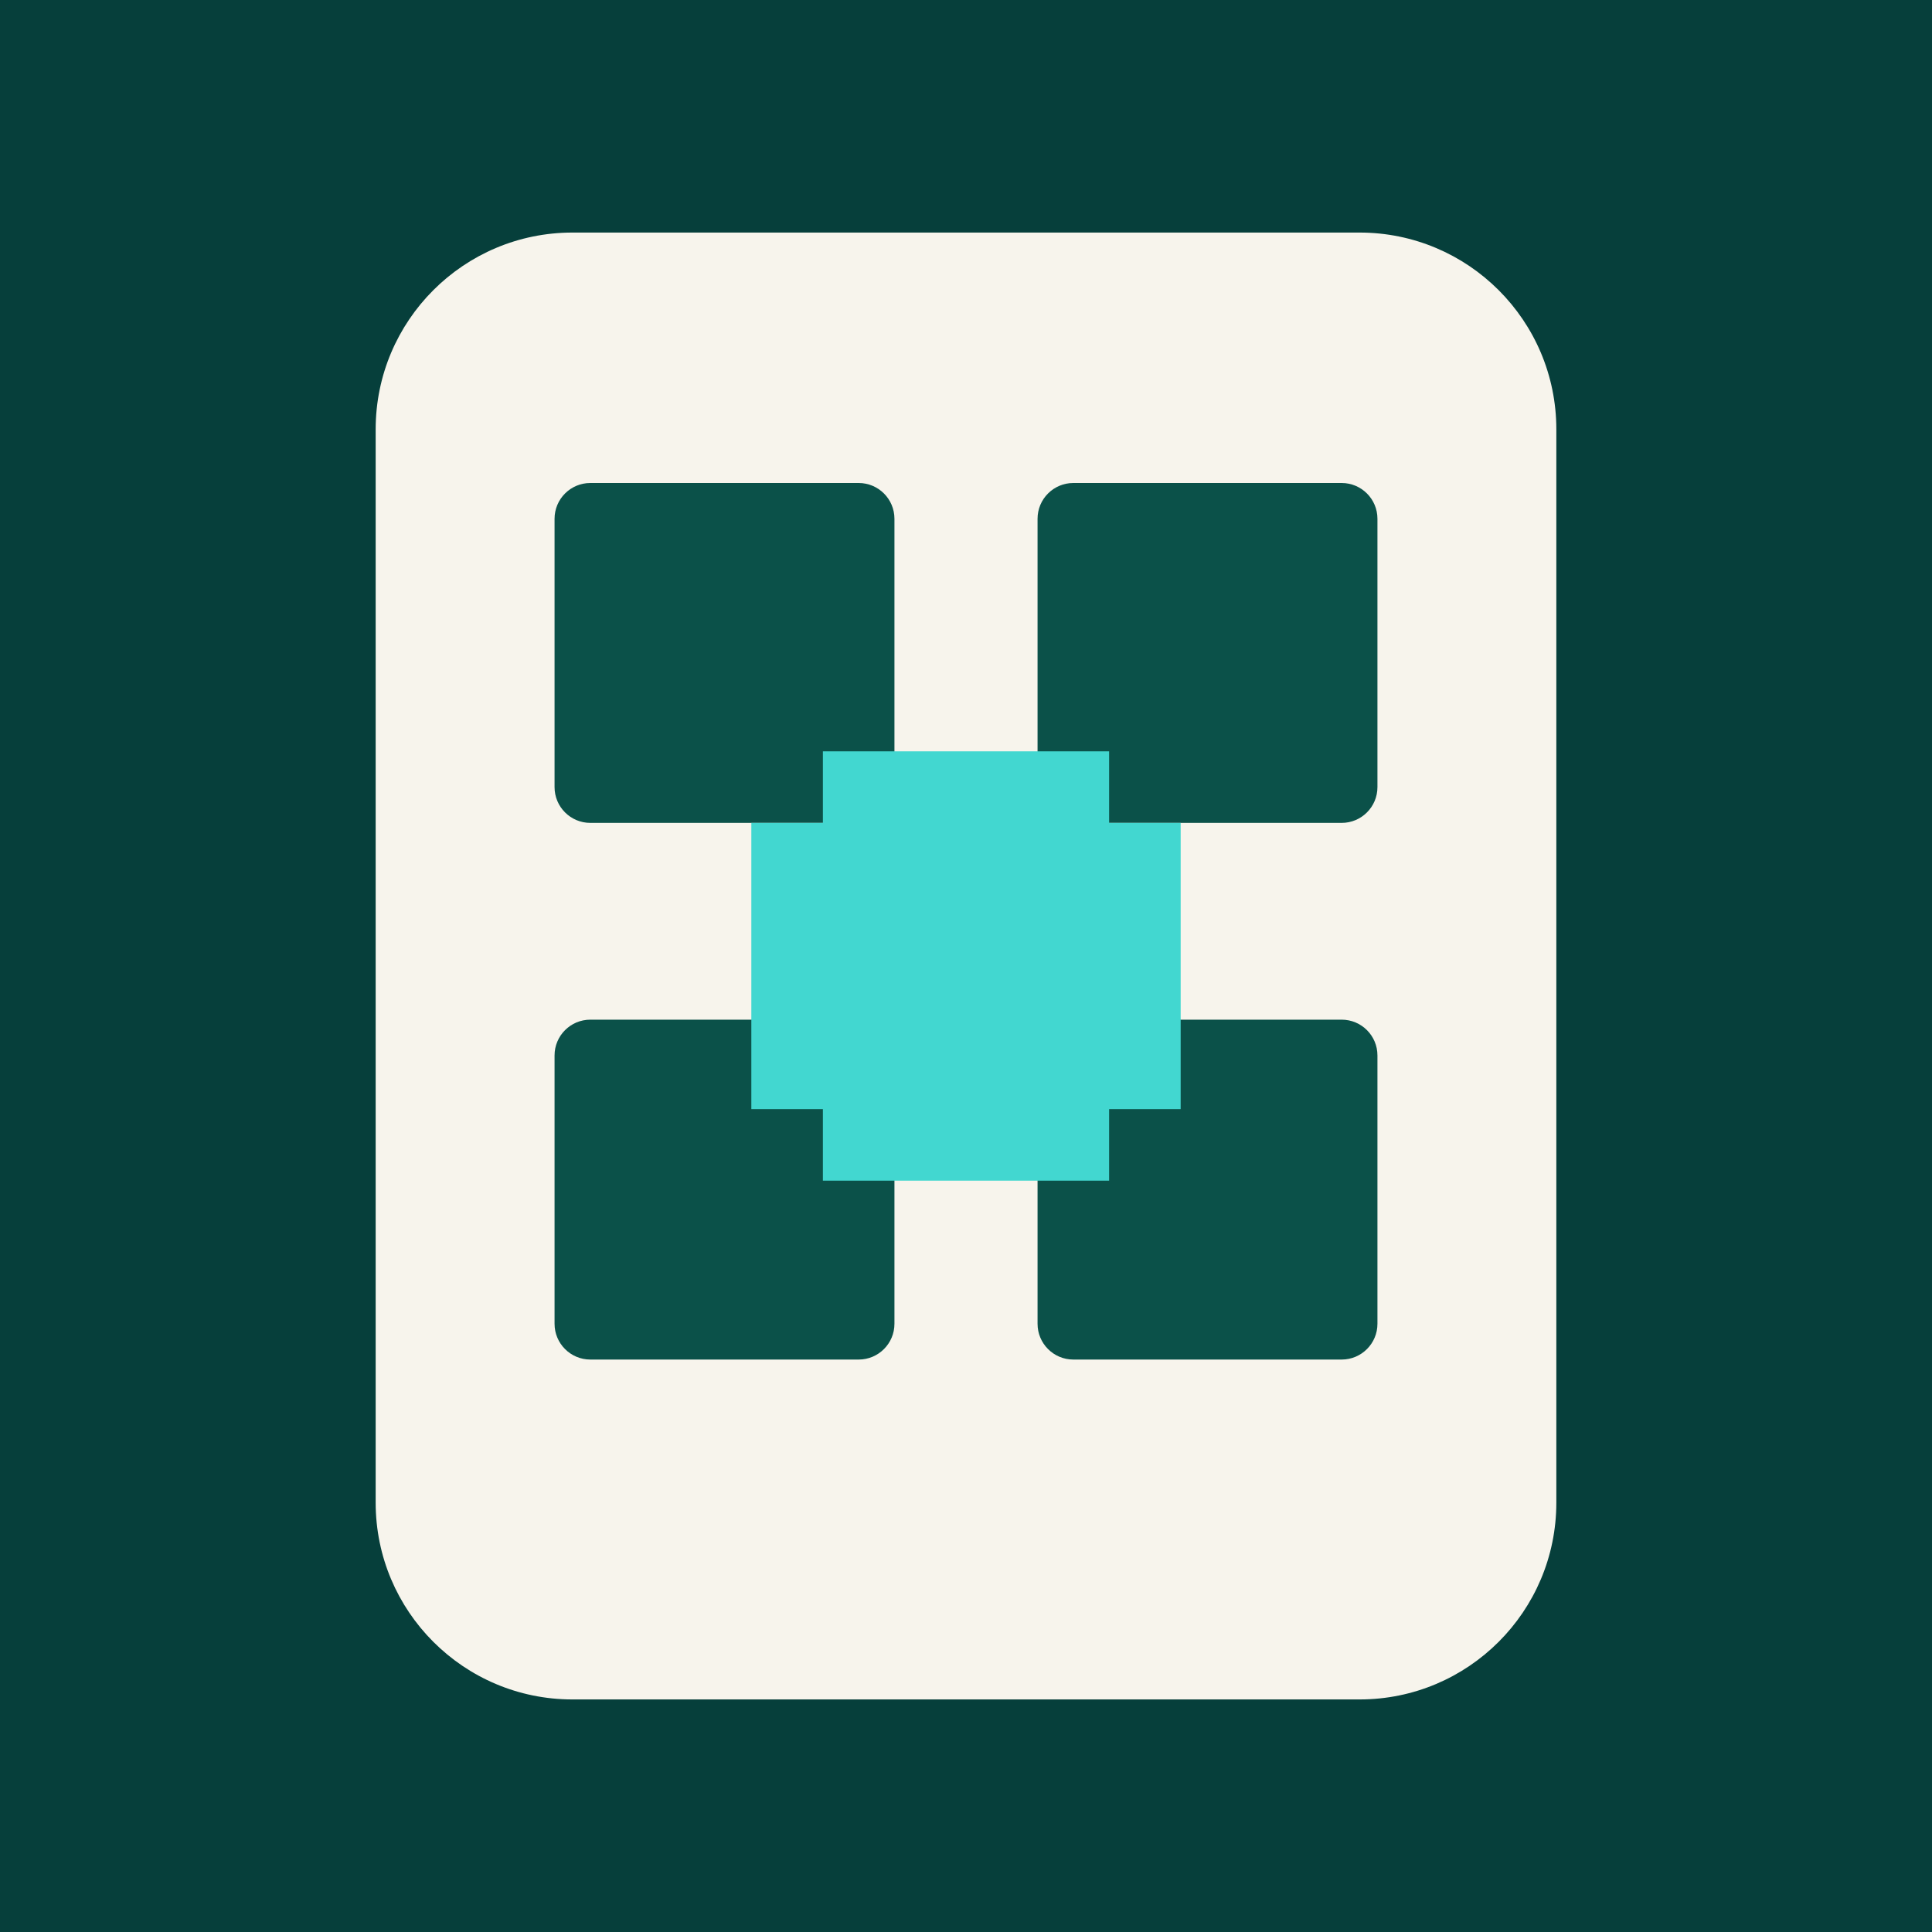
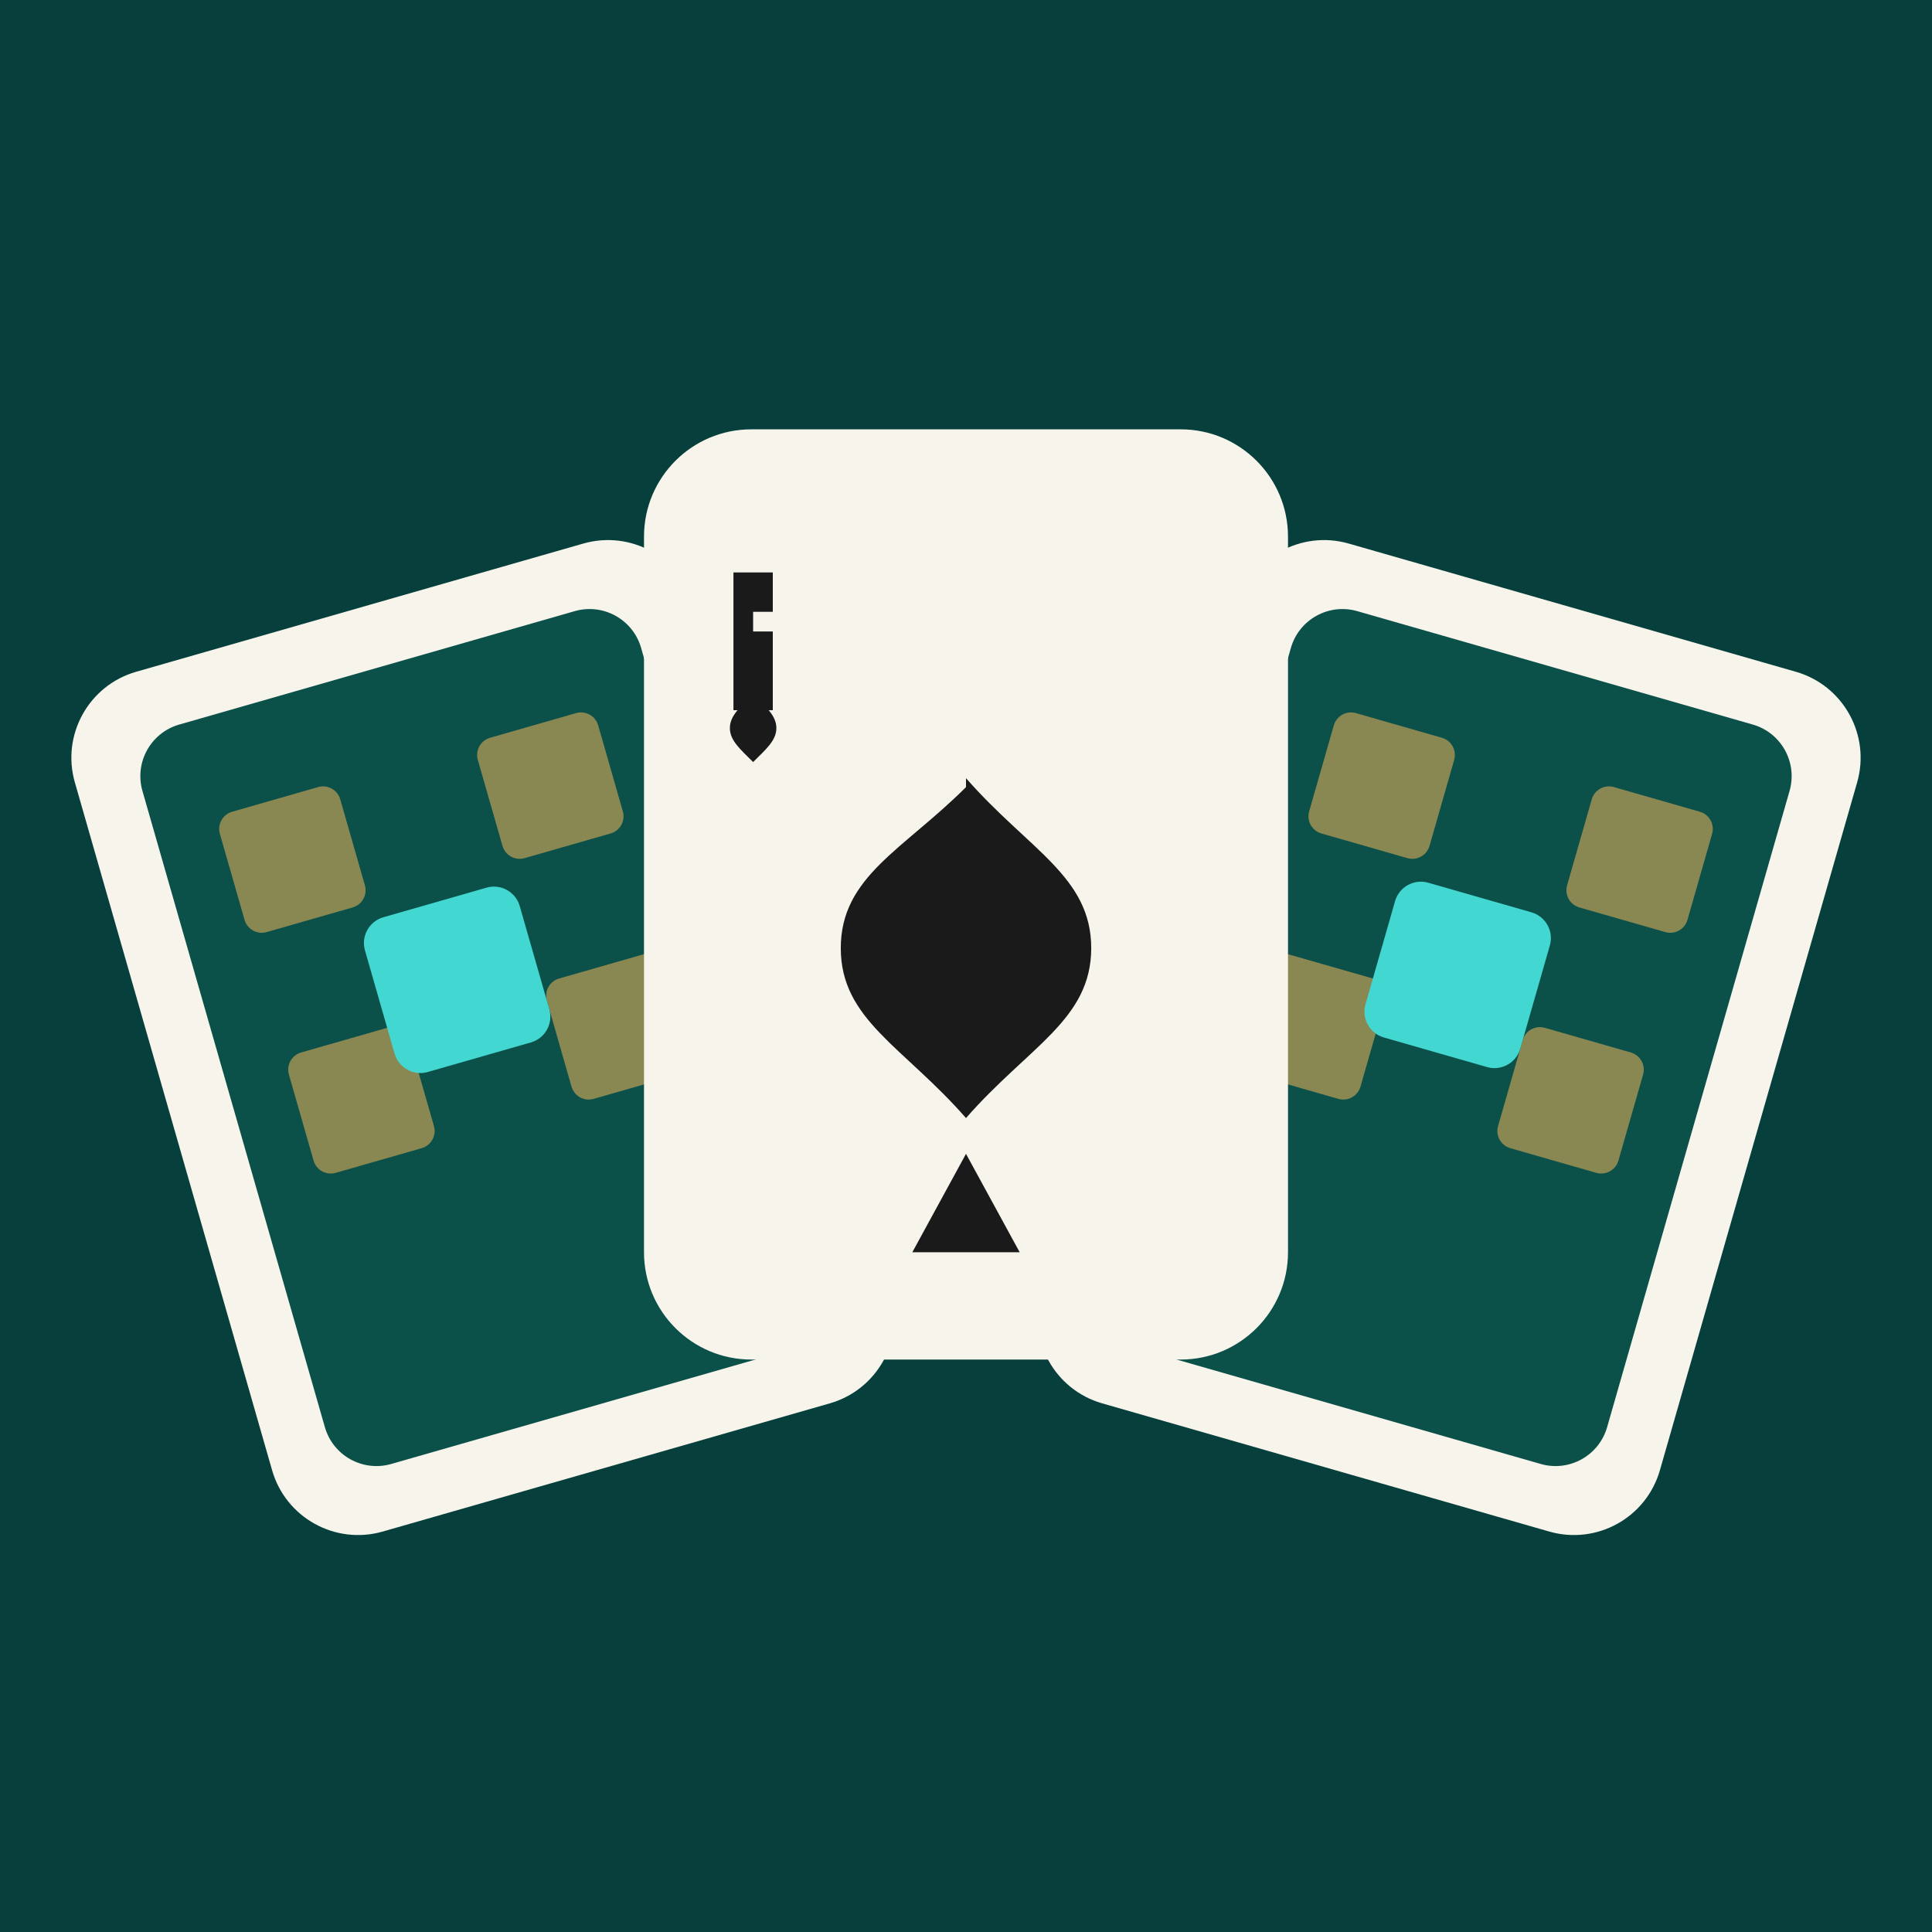
<svg xmlns="http://www.w3.org/2000/svg" width="512" height="512" viewBox="0 0 108 108">
  <rect width="108" height="108" fill="#063F3B" />
-   <rect x="21" y="13" width="66" height="82" rx="11" fill="#F7F4EC" />
-   <rect x="31" y="27" width="19" height="19" rx="2" fill="#0B5149" />
-   <rect x="58" y="27" width="19" height="19" rx="2" fill="#0B5149" />
-   <rect x="31" y="57" width="19" height="19" rx="2" fill="#0B5149" />
-   <rect x="58" y="57" width="19" height="19" rx="2" fill="#0B5149" />
-   <path d="M46 42h16v24H46zM42 46h24v16H42z" fill="#42D7D0" />
+   <g transform="rotate(-16 27 58)">
+     <rect x="9" y="33" width="36" height="50" rx="5" fill="#F7F4EC" />
+     <rect x="12.5" y="36.5" width="29" height="43" rx="3" fill="#0B5149" />
+     <rect x="16" y="42" width="7" height="7" rx="1" fill="#F0B35A" opacity="0.55" />
+     <rect x="31" y="42" width="7" height="7" rx="1" fill="#F0B35A" opacity="0.55" />
+     <rect x="16" y="56" width="7" height="7" rx="1" fill="#F0B35A" opacity="0.55" />
+     <rect x="31" y="56" width="7" height="7" rx="1" fill="#F0B35A" opacity="0.55" />
+     <rect x="22" y="50" width="9" height="9" rx="1.5" fill="#42D7D0" />
+   </g>
+   <g transform="rotate(16 81 58)">
+     <rect x="63" y="33" width="36" height="50" rx="5" fill="#F7F4EC" />
+     <rect x="66.5" y="36.5" width="29" height="43" rx="3" fill="#0B5149" />
+     <rect x="70" y="42" width="7" height="7" rx="1" fill="#F0B35A" opacity="0.55" />
+     <rect x="85" y="42" width="7" height="7" rx="1" fill="#F0B35A" opacity="0.55" />
+     <rect x="70" y="56" width="7" height="7" rx="1" fill="#F0B35A" opacity="0.55" />
+     <rect x="85" y="56" width="7" height="7" rx="1" fill="#F0B35A" opacity="0.55" />
+     <rect x="76" y="50" width="9" height="9" rx="1.5" fill="#42D7D0" />
+   </g>
+   <rect x="36" y="24" width="36" height="52" rx="6" fill="#F7F4EC" />
+   <path fill="#1A1A1A" d="M41,32h2.2v2.2h-1.1v1.1H41V32zm0,3.3h2.2v4.4H41V35.3z" />
+   <path fill="#1A1A1A" d="M42.1,38.8c-0.7,0.7-1.3,1.2-1.3,1.9s0.6,1.2,1.3,1.9c0.7-0.7,1.3-1.2,1.3-1.9s-0.6-1.2-1.3-1.9z" />
+   <path fill="#1A1A1A" d="M54,44c-3.5,3.5-7,5-7,9s3.5,5.5,7,9.5c3.5-4,7-5.5,7-9.5s-3.5-5.5-7-9.5zm0,20.5l-3,5.5h6l-3-5.5z" />
</svg>
